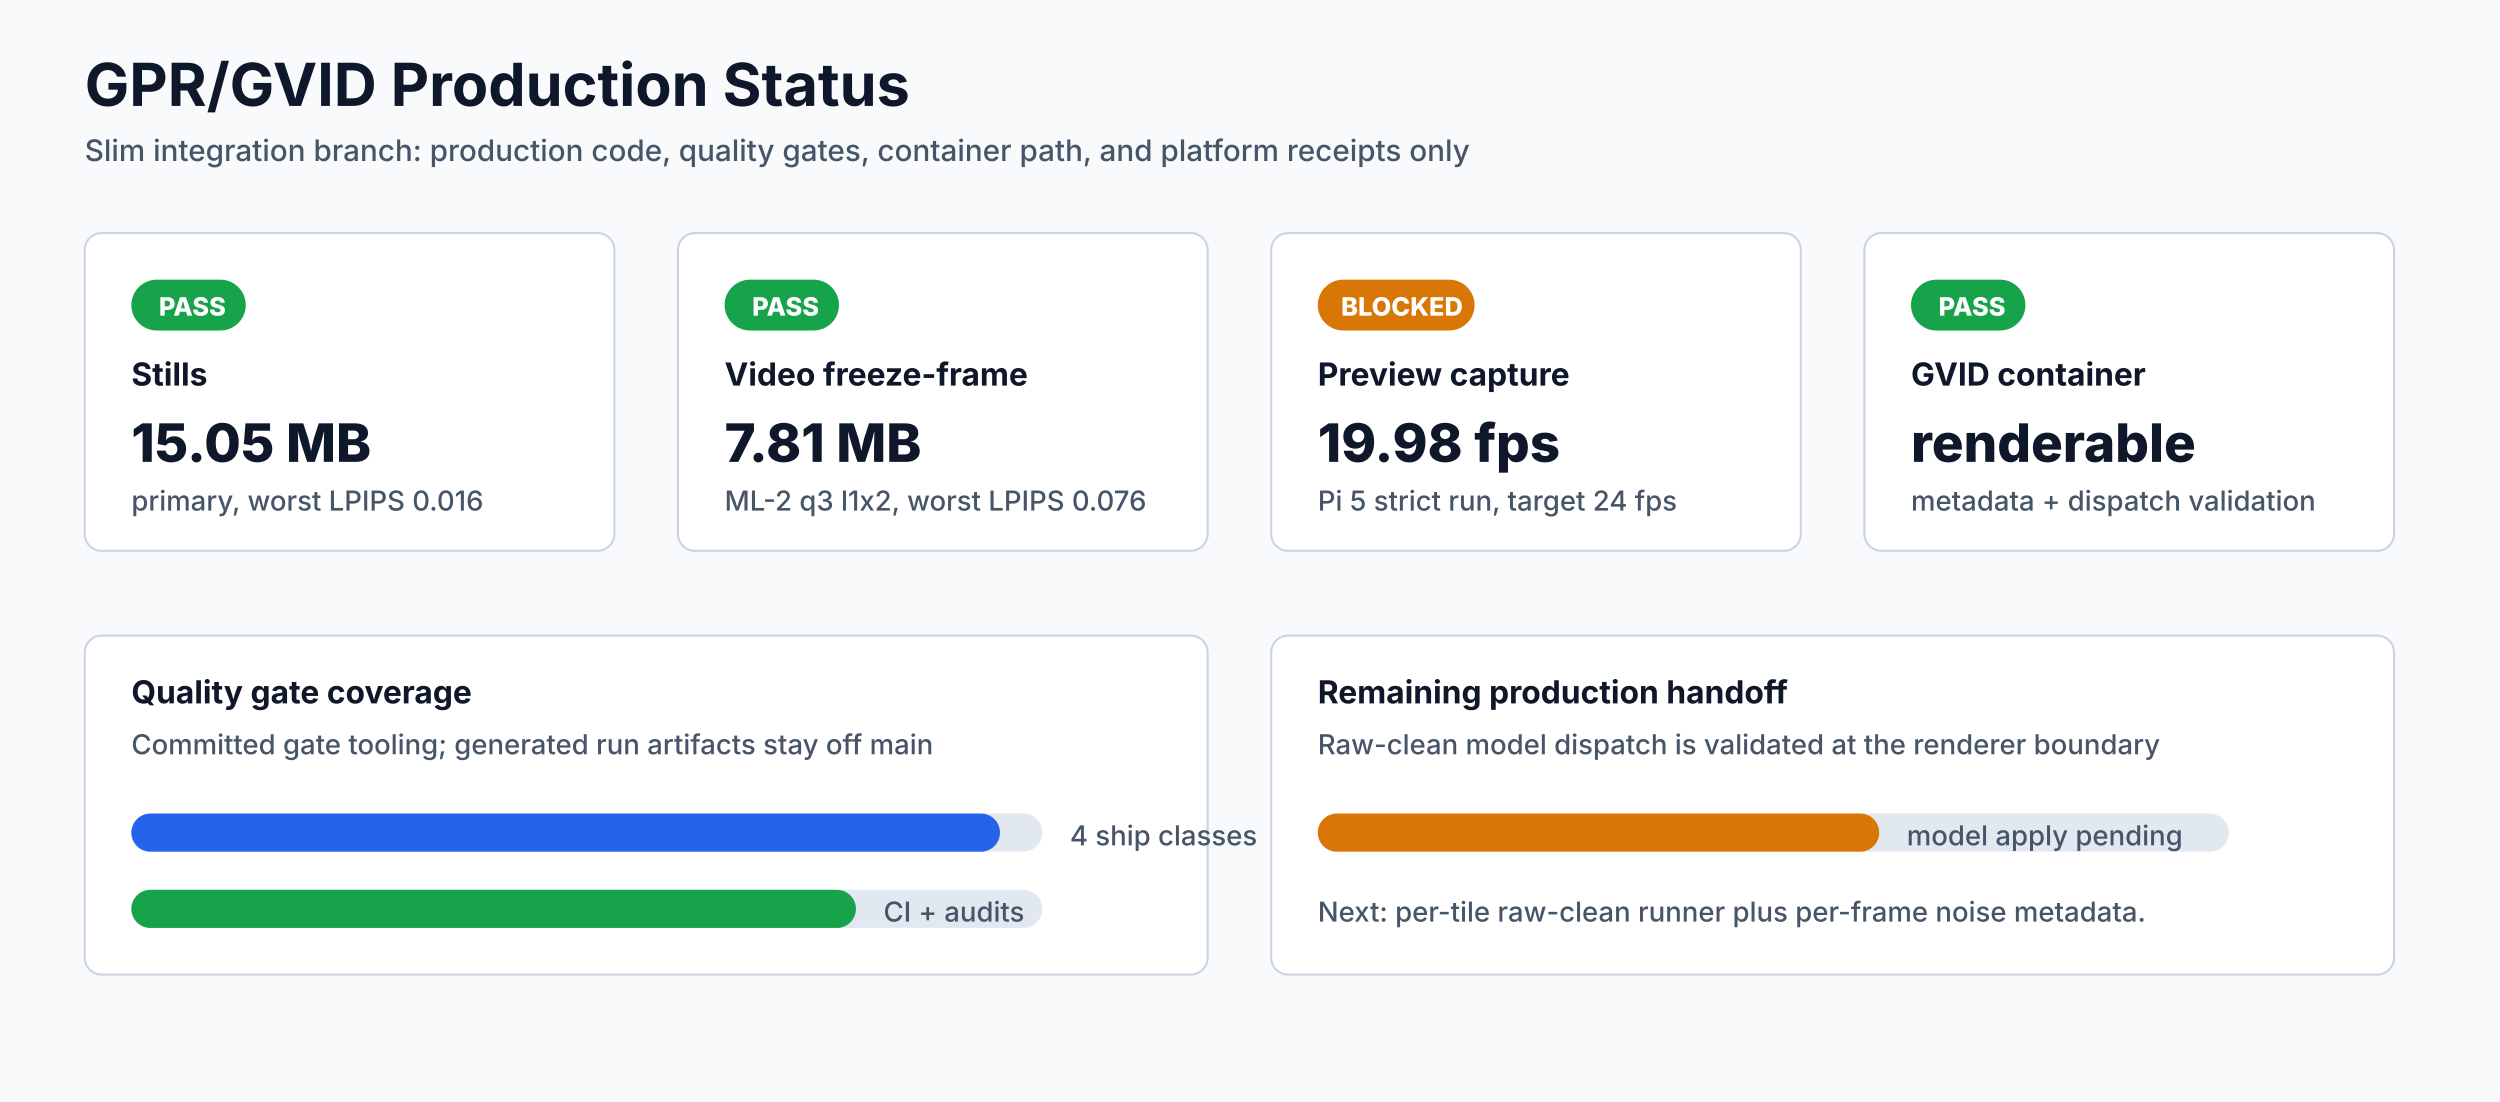
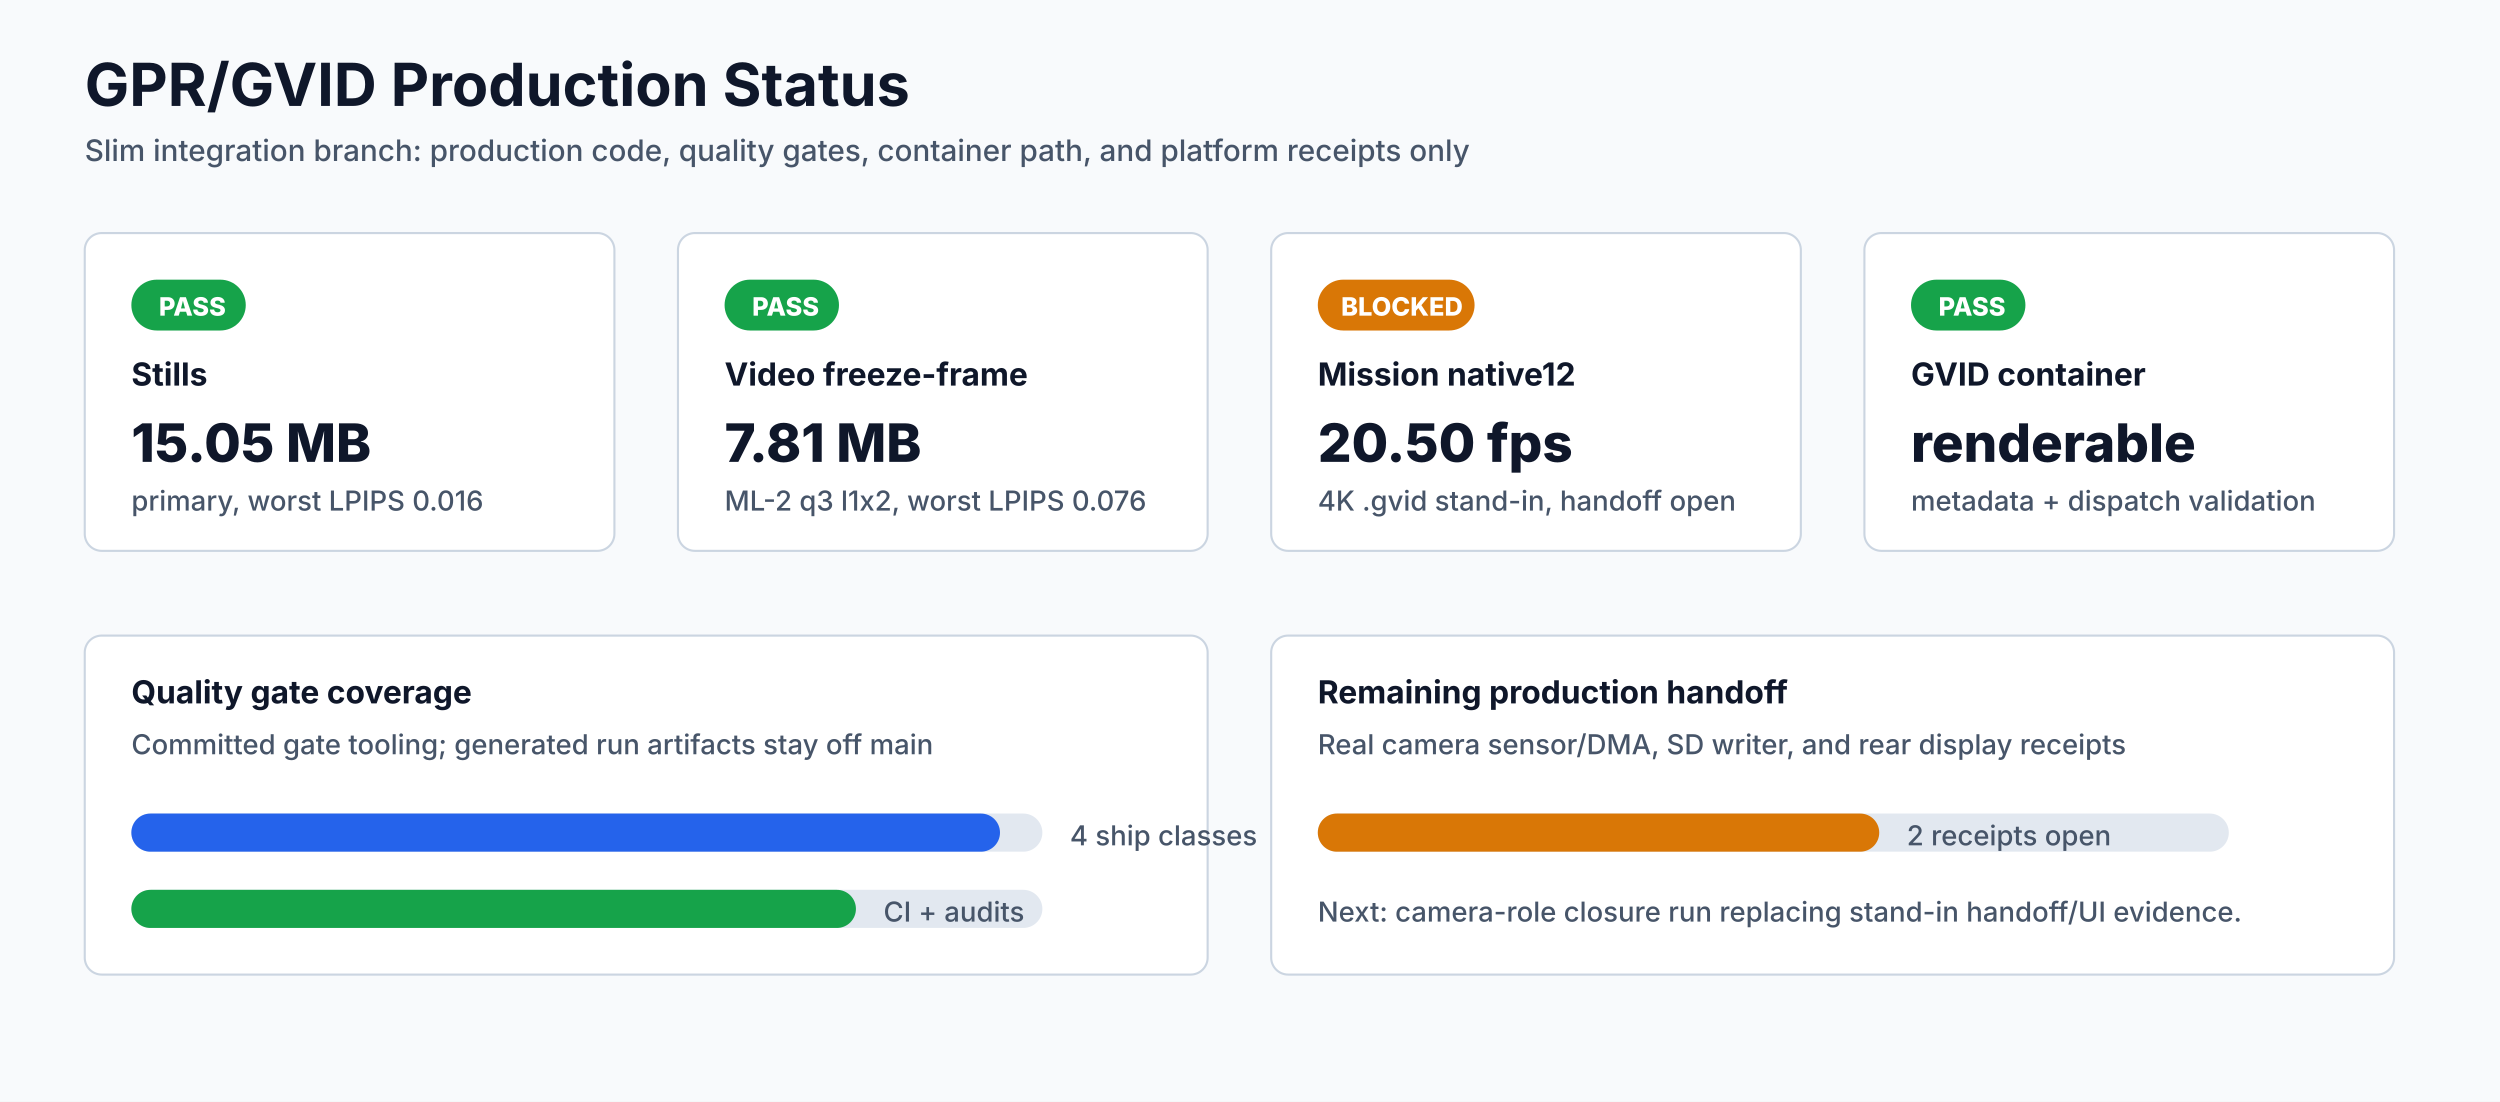
<svg xmlns="http://www.w3.org/2000/svg" width="1180" height="520" viewBox="0 0 1180 520" role="img" aria-labelledby="title desc">
  <defs>
    <style>
      .bg { fill: #f8fafc; }
      .panel { fill: #ffffff; stroke: #cbd5e1; stroke-width: 1; }
      .title { font: 700 28px system-ui, -apple-system, Segoe UI, sans-serif; fill: #0f172a; }
      .subtitle { font: 500 14px system-ui, -apple-system, Segoe UI, sans-serif; fill: #475569; }
      .label { font: 700 15px system-ui, -apple-system, Segoe UI, sans-serif; fill: #0f172a; }
      .small { font: 500 13px system-ui, -apple-system, Segoe UI, sans-serif; fill: #475569; }
      .num { font: 800 25px system-ui, -apple-system, Segoe UI, sans-serif; fill: #0f172a; }
      .pass { fill: #15803d; }
      .warn { fill: #b45309; }
      .track { fill: #e2e8f0; }
      .blue { fill: #2563eb; }
      .green { fill: #16a34a; }
      .amber { fill: #d97706; }
      .ink { fill: #0f172a; }
      .badgeText { font: 800 12px system-ui, -apple-system, Segoe UI, sans-serif; fill: #ffffff; }
    </style>
  </defs>
  <rect class="bg" width="1180" height="520" />
  <text class="title" x="40" y="50">GPR/GVID Production Status</text>
  <text class="subtitle" x="40" y="76">Slim integration branch: production code, quality gates, container path, and platform receipts only</text>
  <rect class="panel" x="40" y="110" width="250" height="150" rx="8" />
  <rect class="green" x="62" y="132" width="54" height="24" rx="12" />
  <text class="badgeText" x="75" y="149">PASS</text>
  <text class="label" x="62" y="182">Stills</text>
  <text class="num" x="62" y="218">15.05 MB</text>
  <text class="small" x="62" y="241">primary, worst LPIPS 0.016</text>
  <rect class="panel" x="320" y="110" width="250" height="150" rx="8" />
  <rect class="green" x="342" y="132" width="54" height="24" rx="12" />
  <text class="badgeText" x="355" y="149">PASS</text>
  <text class="label" x="342" y="182">Video freeze-frame</text>
  <text class="num" x="342" y="218">7.81 MB</text>
  <text class="small" x="342" y="241">ML-2 q3 l1x2, worst LPIPS 0.076</text>
  <rect class="panel" x="600" y="110" width="250" height="150" rx="8" />
  <rect class="amber" x="622" y="132" width="74" height="24" rx="12" />
  <text class="badgeText" x="633" y="149">BLOCKED</text>
-   <text class="label" x="622" y="182">Preview capture</text>
-   <text class="num" x="622" y="218">19.98 fps</text>
-   <text class="small" x="622" y="241">Pi 5 strict run, target 24 fps</text>
+   <text class="label" x="622" y="182">Mission native12</text>
+   <text class="num" x="622" y="218">20.50 fps</text>
+   <text class="small" x="622" y="241">4K .gvid stand-in, handoff open</text>
  <rect class="panel" x="880" y="110" width="250" height="150" rx="8" />
  <rect class="green" x="902" y="132" width="54" height="24" rx="12" />
  <text class="badgeText" x="915" y="149">PASS</text>
  <text class="label" x="902" y="182">GVID container</text>
  <text class="num" x="902" y="218">renderable</text>
  <text class="small" x="902" y="241">metadata + dispatch validation</text>
  <rect class="panel" x="40" y="300" width="530" height="160" rx="8" />
  <text class="label" x="62" y="332">Quality gate coverage</text>
  <text class="small" x="62" y="356">Committed gate tooling; generated run artifacts stay off main</text>
  <rect class="track" x="62" y="384" width="430" height="18" rx="9" />
  <rect class="blue" x="62" y="384" width="410" height="18" rx="9" />
  <text class="small" x="505" y="399">4 ship classes</text>
  <rect class="track" x="62" y="420" width="430" height="18" rx="9" />
  <rect class="green" x="62" y="420" width="342" height="18" rx="9" />
  <text class="small" x="417" y="435">CI + audits</text>
  <rect class="panel" x="600" y="300" width="530" height="160" rx="8" />
  <text class="label" x="622" y="332">Remaining production handoff</text>
-   <text class="small" x="622" y="356">Raw-clean model dispatch is validated at the renderer boundary</text>
+   <text class="small" x="622" y="356">Real camera sensor/DMA, SD writer, and rear display receipts</text>
  <rect class="track" x="622" y="384" width="430" height="18" rx="9" />
  <rect class="amber" x="622" y="384" width="265" height="18" rx="9" />
-   <text class="small" x="900" y="399">model apply pending</text>
-   <text class="small" x="622" y="435">Next: per-tile raw-clean runner plus per-frame noise metadata.</text>
+   <text class="small" x="900" y="399">2 receipts open</text>
+   <text class="small" x="622" y="435">Next: camera-role closure run replacing stand-in handoff/UI evidence.</text>
</svg>
